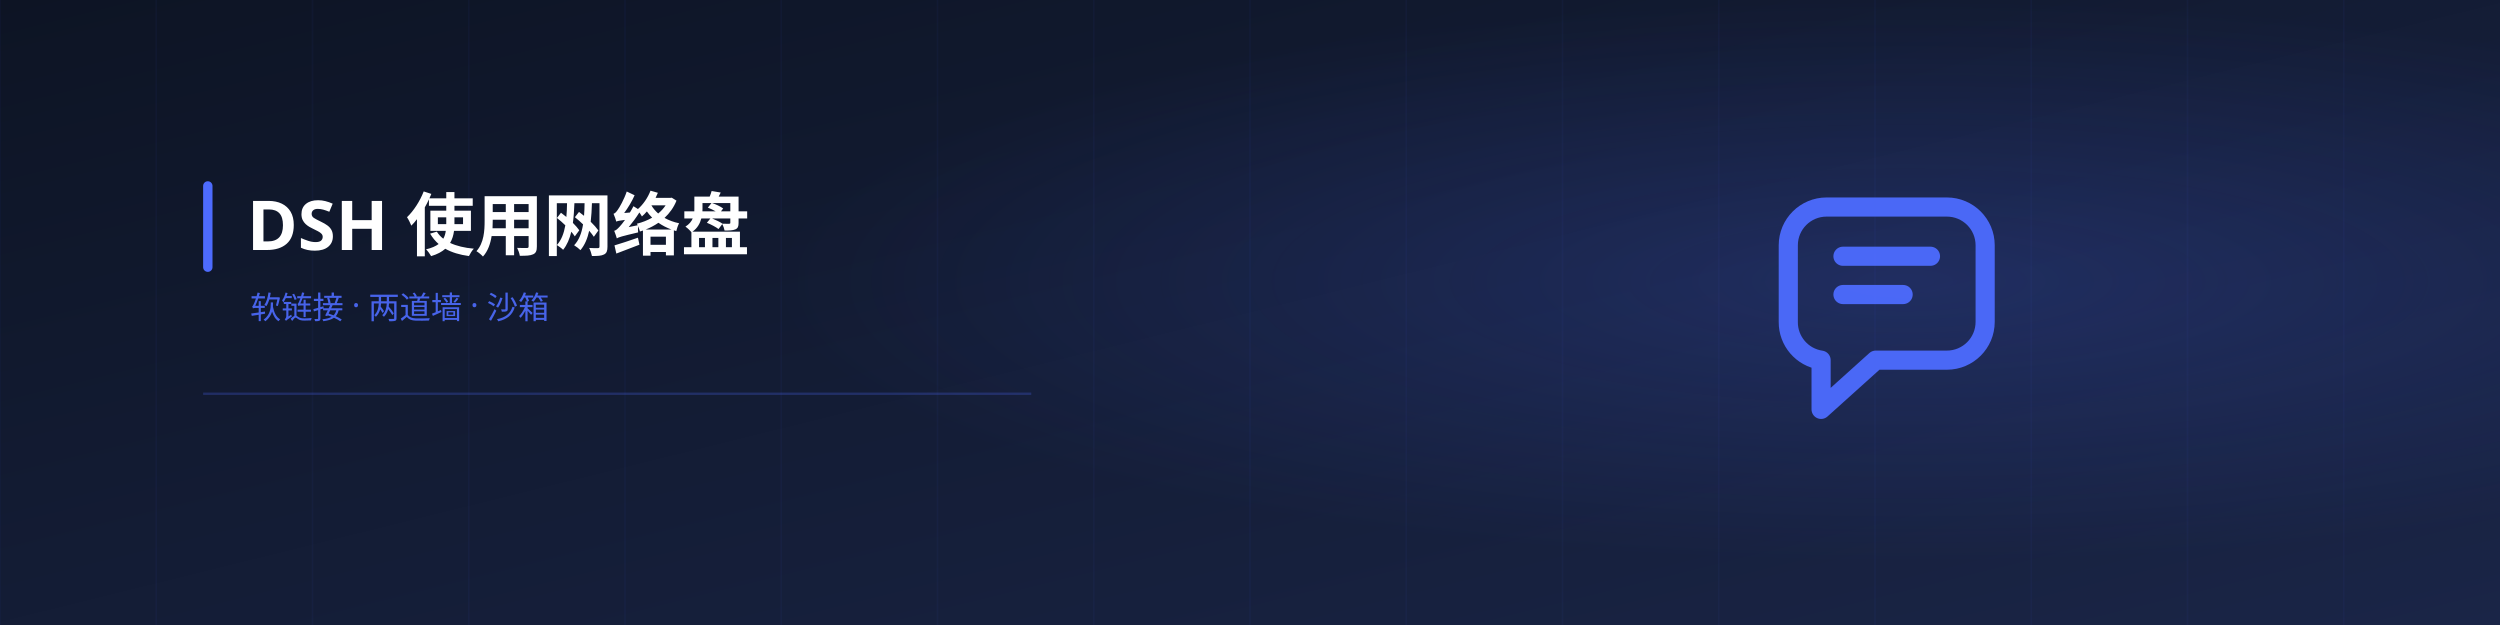
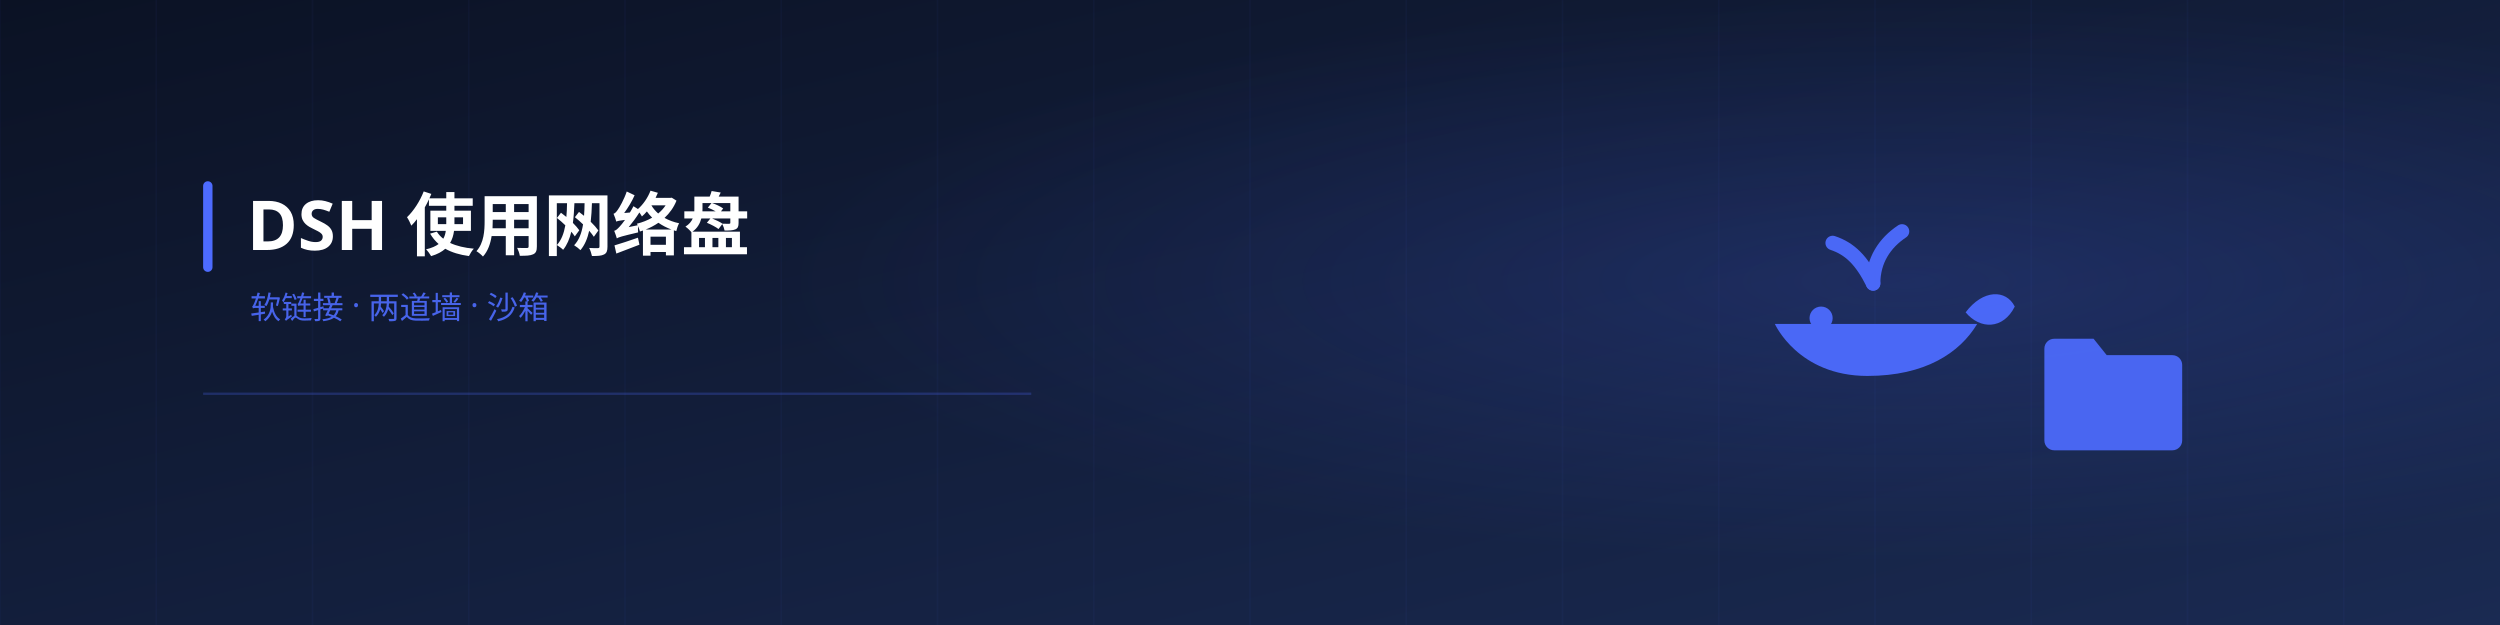
<svg xmlns="http://www.w3.org/2000/svg" width="1600" height="400" viewBox="0 0 1600 400" font-family="Microsoft YaHei, PingFang SC, sans-serif">
  <defs>
    <linearGradient id="bg" x1="0" y1="0" x2="1" y2="1">
-       <stop offset="0%" stop-color="#0d1424" />
-       <stop offset="100%" stop-color="#1a2547" />
+       <stop offset="0%" stop-color="#0b1224" />
+       <stop offset="100%" stop-color="#1a2a52" />
    </linearGradient>
    <radialGradient id="glow" cx="76%" cy="45%" r="45%">
-       <stop offset="0%" stop-color="#4d6bfe" stop-opacity="0.20" />
+       <stop offset="0%" stop-color="#4d6bfe" stop-opacity="0.18" />
      <stop offset="100%" stop-color="#4d6bfe" stop-opacity="0" />
    </radialGradient>
  </defs>
  <rect width="1600" height="400" fill="url(#bg)" />
  <rect width="1600" height="400" fill="url(#glow)" />
-   <g stroke="#4d6bfe" stroke-opacity="0.045" stroke-width="1">
+   <g stroke="#4d6bfe" stroke-opacity="0.04" stroke-width="1">
    <line x1="0" y1="0" x2="0" y2="400" />
    <line x1="100" y1="0" x2="100" y2="400" />
    <line x1="200" y1="0" x2="200" y2="400" />
    <line x1="300" y1="0" x2="300" y2="400" />
    <line x1="400" y1="0" x2="400" y2="400" />
    <line x1="500" y1="0" x2="500" y2="400" />
    <line x1="600" y1="0" x2="600" y2="400" />
    <line x1="700" y1="0" x2="700" y2="400" />
    <line x1="800" y1="0" x2="800" y2="400" />
    <line x1="900" y1="0" x2="900" y2="400" />
    <line x1="1000" y1="0" x2="1000" y2="400" />
    <line x1="1100" y1="0" x2="1100" y2="400" />
    <line x1="1200" y1="0" x2="1200" y2="400" />
    <line x1="1300" y1="0" x2="1300" y2="400" />
    <line x1="1400" y1="0" x2="1400" y2="400" />
    <line x1="1500" y1="0" x2="1500" y2="400" />
  </g>
-   <g transform="translate(1120.00,108.00) scale(1.75)" opacity="0.95">
-     <g fill="none" stroke="#4d6bfe" stroke-width="7" stroke-linecap="round" stroke-linejoin="round">
-       <path d="M14 28 A14 14 0 0 1 28 14 H72 A14 14 0 0 1 86 28 V56 A14 14 0 0 1 72 70 H46 L26 88 V70 A14 14 0 0 1 14 56 Z" />
-       <path d="M34 32 H66" />
-       <path d="M34 46 H56" />
+   <g transform="translate(1110.00,100.00) scale(1.85)" opacity="0.95">
+     <g fill="#4d6bfe">
+       <path d="M14 58 C14 58 22 76 46 76 C66 76 78 68 84 58 Z" />
+       <path d="M80 54 C86 46 94 46 97 52 C93 60 85 60 80 54 Z" />
+       <path d="M30 52 A4 4 0 1 0 30 60 A4 4 0 1 0 30 52 Z" />
+     </g>
+     <g fill="none" stroke="#4d6bfe" stroke-width="5" stroke-linecap="round" stroke-linejoin="round">
+       <path d="M48 44 C48 36 52 30 58 26" />
+       <path d="M48 44 C44 36 40 32 34 30" />
+     </g>
+   </g>
+   <g transform="translate(1300.00,200.00) scale(1.05)" opacity="0.92">
+     <g fill="#4d6bfe">
+       <path d="M8 22 A6 6 0 0 1 14 16 H38 L46 26 H86 A6 6 0 0 1 92 32 V78 A6 6 0 0 1 86 84 H14 A6 6 0 0 1 8 78 Z" />
    </g>
  </g>
  <rect x="130" y="116" width="6" height="58" fill="#4d6bfe" rx="3" />
  <text x="158" y="160" font-size="44" font-weight="bold" fill="#ffffff">DSH 使用网络盘</text>
  <text x="160" y="204" font-size="20" fill="#4d6bfe" opacity="0.9">软链接 · 两道墙 · 沙箱</text>
  <line x1="130" y1="252" x2="660" y2="252" stroke="#4d6bfe" stroke-opacity="0.25" stroke-width="1.5" />
</svg>
